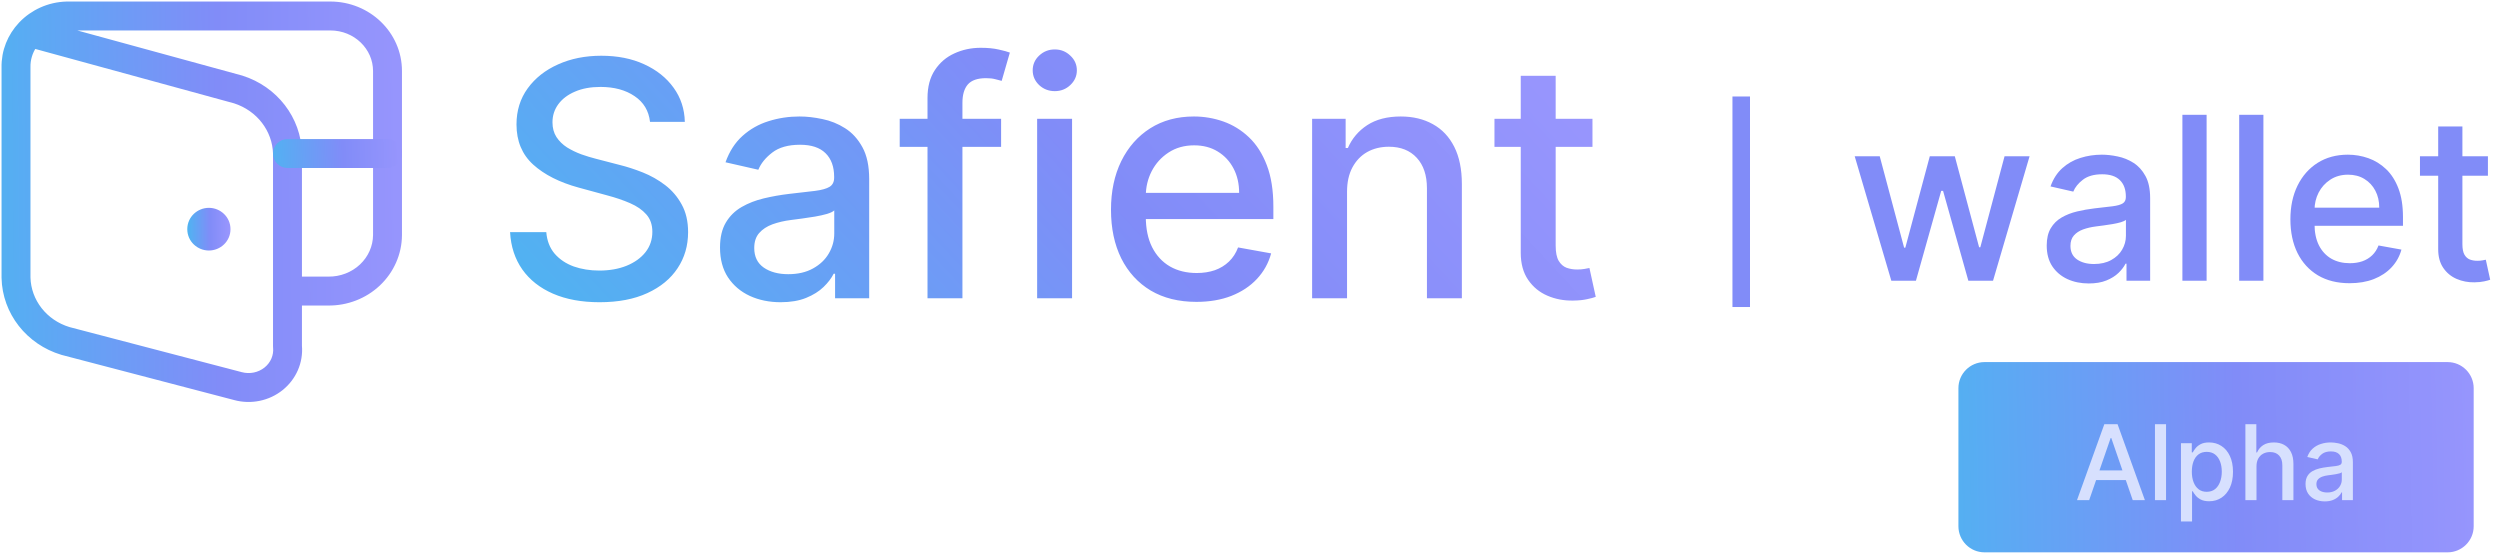
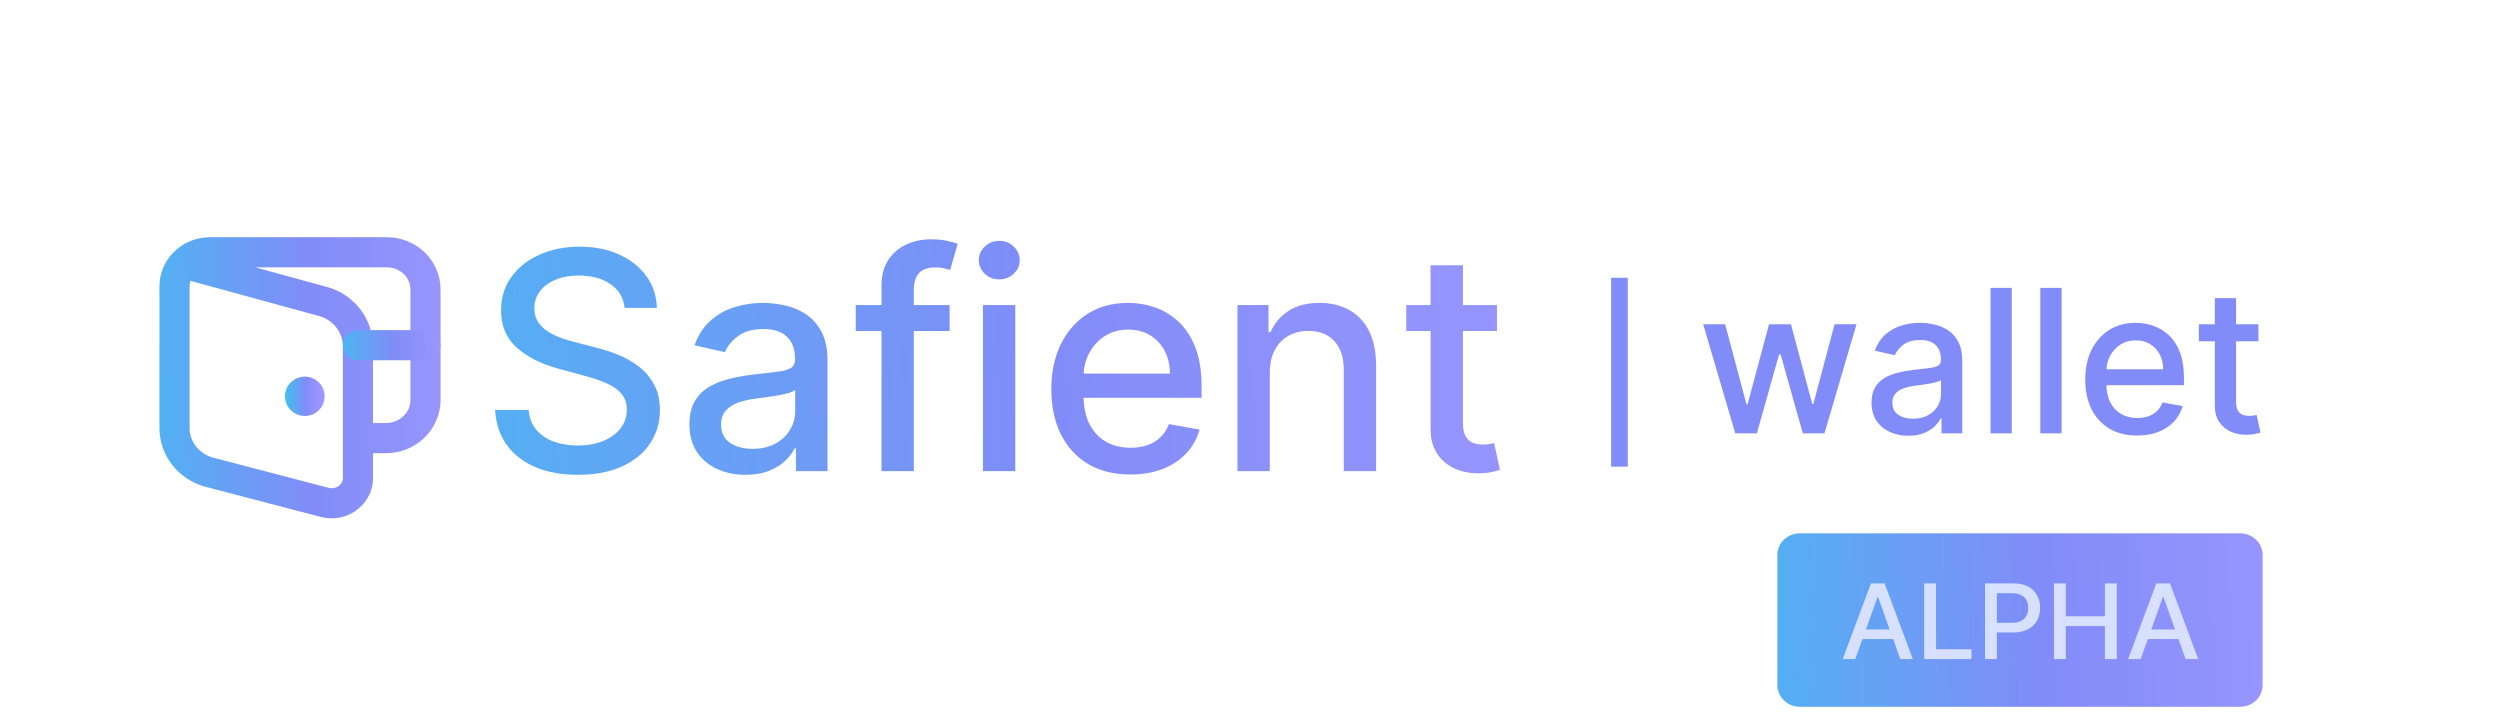
- <svg xmlns="http://www.w3.org/2000/svg" width="570" height="126" viewBox="0 0 570 126" fill="none">
-   <path fill-rule="evenodd" clip-rule="evenodd" d="M15.174 1.001L15.249 1H75.32C83.884 1 91 7.706 91 16.191V53.648C90.962 57.8 89.208 61.745 86.161 64.619C83.121 67.486 79.042 69.055 74.828 69.011H68.193V78.85C68.506 82.532 66.934 86.103 64.034 88.429C61.11 90.775 57.2 91.57 53.57 90.589C53.566 90.588 53.562 90.587 53.558 90.585L14.275 80.306C14.245 80.298 14.215 80.29 14.186 80.281C6.535 77.99 1.171 71.206 1.004 63.347L1.003 63.291L1.003 15.438C0.923 11.646 2.377 8.204 4.793 5.631C4.829 5.591 4.867 5.551 4.906 5.513C7.489 2.824 11.137 1.116 15.174 1.001ZM7.744 10.404C6.786 11.842 6.254 13.549 6.297 15.346L6.298 15.409L6.297 63.261C6.425 68.688 10.137 73.523 15.662 75.197L54.921 85.47L54.945 85.476C56.969 86.026 59.134 85.573 60.722 84.299C62.302 83.032 63.097 81.13 62.911 79.228C62.903 79.142 62.899 79.056 62.899 78.97V35.057C62.765 29.587 59.069 24.702 53.535 22.931L7.744 10.404ZM68.193 63.717V35.026L68.192 34.968C68.017 27.099 62.71 20.28 55.084 17.869C55.051 17.858 55.018 17.848 54.984 17.839L13.55 6.504C14.11 6.385 14.691 6.313 15.289 6.294H75.32C81.153 6.294 85.706 10.819 85.706 16.191V53.611C85.679 56.286 84.549 58.863 82.529 60.767C80.503 62.678 77.75 63.75 74.873 63.717L68.193 63.717Z" fill="url(#paint0_linear_3735_3630)" stroke="url(#paint1_linear_3735_3630)" stroke-width="1.3" stroke-linecap="round" stroke-linejoin="round" />
-   <path fill-rule="evenodd" clip-rule="evenodd" d="M47.626 48.037C45.361 48.037 43.35 49.83 43.35 52.252C43.35 54.675 45.361 56.467 47.626 56.467C49.892 56.467 51.903 54.675 51.903 52.252C51.903 49.83 49.892 48.037 47.626 48.037Z" fill="url(#paint2_linear_3735_3630)" stroke="url(#paint3_linear_3735_3630)" stroke-width="1.3" stroke-linecap="round" stroke-linejoin="round" />
-   <path fill-rule="evenodd" clip-rule="evenodd" d="M62.897 35.003C62.897 33.541 64.082 32.356 65.544 32.356H88.351C89.813 32.356 90.998 33.541 90.998 35.003C90.998 36.465 89.813 37.65 88.351 37.65H65.544C64.082 37.65 62.897 36.465 62.897 35.003Z" fill="url(#paint4_linear_3735_3630)" stroke="url(#paint5_linear_3735_3630)" stroke-width="1.3" stroke-linecap="round" stroke-linejoin="round" />
-   <path d="M148.204 27.783C147.92 25.262 146.748 23.309 144.688 21.924C142.628 20.521 140.036 19.82 136.911 19.82C134.674 19.82 132.738 20.175 131.105 20.885C129.471 21.578 128.202 22.537 127.296 23.762C126.409 24.969 125.965 26.345 125.965 27.89C125.965 29.186 126.266 30.305 126.87 31.246C127.492 32.187 128.299 32.977 129.294 33.616C130.306 34.238 131.389 34.761 132.543 35.188C133.697 35.596 134.807 35.933 135.872 36.2L141.199 37.584C142.939 38.011 144.723 38.588 146.552 39.316C148.381 40.044 150.077 41.002 151.639 42.192C153.202 43.382 154.462 44.855 155.421 46.613C156.398 48.371 156.886 50.475 156.886 52.925C156.886 56.015 156.087 58.758 154.489 61.155C152.909 63.552 150.61 65.443 147.591 66.828C144.59 68.213 140.959 68.906 136.698 68.906C132.614 68.906 129.081 68.257 126.098 66.961C123.115 65.665 120.78 63.827 119.093 61.448C117.406 59.051 116.474 56.21 116.297 52.925H124.553C124.713 54.896 125.352 56.539 126.471 57.853C127.607 59.149 129.054 60.117 130.812 60.756C132.587 61.377 134.532 61.688 136.645 61.688C138.971 61.688 141.039 61.324 142.85 60.596C144.679 59.85 146.117 58.82 147.165 57.506C148.212 56.175 148.736 54.621 148.736 52.846C148.736 51.23 148.275 49.907 147.351 48.877C146.446 47.847 145.212 46.995 143.649 46.32C142.105 45.646 140.356 45.051 138.402 44.536L131.957 42.778C127.589 41.588 124.127 39.84 121.57 37.531C119.031 35.223 117.761 32.169 117.761 28.369C117.761 25.227 118.614 22.483 120.318 20.14C122.023 17.796 124.331 15.976 127.243 14.68C130.155 13.366 133.44 12.709 137.097 12.709C140.791 12.709 144.049 13.357 146.872 14.653C149.713 15.949 151.95 17.734 153.584 20.006C155.217 22.261 156.069 24.854 156.14 27.783H148.204ZM177.987 68.906C175.394 68.906 173.05 68.426 170.955 67.467C168.86 66.491 167.2 65.079 165.975 63.233C164.767 61.386 164.164 59.122 164.164 56.441C164.164 54.133 164.608 52.233 165.495 50.742C166.383 49.25 167.582 48.069 169.091 47.199C170.6 46.329 172.287 45.672 174.151 45.228C176.016 44.784 177.916 44.447 179.851 44.216C182.301 43.932 184.29 43.701 185.817 43.524C187.344 43.328 188.454 43.018 189.146 42.592C189.838 42.166 190.185 41.473 190.185 40.514V40.328C190.185 38.002 189.528 36.2 188.214 34.921C186.918 33.643 184.982 33.004 182.408 33.004C179.727 33.004 177.614 33.598 176.069 34.788C174.542 35.96 173.485 37.265 172.9 38.703L165.416 36.999C166.303 34.513 167.599 32.506 169.304 30.979C171.026 29.435 173.006 28.316 175.243 27.624C177.481 26.913 179.833 26.558 182.301 26.558C183.935 26.558 185.666 26.754 187.495 27.144C189.341 27.517 191.064 28.209 192.662 29.222C194.277 30.234 195.6 31.681 196.63 33.563C197.66 35.427 198.175 37.851 198.175 40.834V68H190.398V62.407H190.078C189.563 63.437 188.791 64.449 187.761 65.443C186.731 66.438 185.408 67.263 183.793 67.92C182.177 68.577 180.242 68.906 177.987 68.906ZM179.718 62.514C181.919 62.514 183.802 62.078 185.364 61.209C186.944 60.338 188.143 59.202 188.96 57.799C189.794 56.379 190.211 54.861 190.211 53.245V47.972C189.927 48.256 189.377 48.522 188.56 48.771C187.761 49.001 186.847 49.206 185.817 49.383C184.787 49.543 183.784 49.694 182.807 49.836C181.831 49.96 181.014 50.067 180.357 50.156C178.812 50.351 177.401 50.679 176.122 51.141C174.862 51.603 173.849 52.269 173.086 53.139C172.34 53.991 171.967 55.127 171.967 56.548C171.967 58.519 172.695 60.01 174.151 61.022C175.607 62.016 177.463 62.514 179.718 62.514ZM228.251 27.091V33.483H205.133V27.091H228.251ZM211.472 68V22.35C211.472 19.793 212.031 17.672 213.149 15.985C214.268 14.28 215.751 13.011 217.597 12.176C219.444 11.324 221.45 10.898 223.616 10.898C225.214 10.898 226.582 11.031 227.718 11.297C228.854 11.546 229.698 11.777 230.248 11.99L228.384 18.435C228.011 18.328 227.532 18.204 226.946 18.062C226.36 17.902 225.649 17.822 224.815 17.822C222.88 17.822 221.495 18.302 220.66 19.261C219.843 20.22 219.435 21.604 219.435 23.416V68H211.472ZM236.467 68V27.091H244.431V68H236.467ZM240.489 20.779C239.104 20.779 237.914 20.317 236.92 19.394C235.943 18.453 235.455 17.334 235.455 16.038C235.455 14.724 235.943 13.605 236.92 12.682C237.914 11.741 239.104 11.271 240.489 11.271C241.874 11.271 243.054 11.741 244.031 12.682C245.025 13.605 245.523 14.724 245.523 16.038C245.523 17.334 245.025 18.453 244.031 19.394C243.054 20.317 241.874 20.779 240.489 20.779ZM272.775 68.826C268.745 68.826 265.273 67.965 262.362 66.242C259.467 64.502 257.23 62.061 255.65 58.918C254.087 55.758 253.306 52.055 253.306 47.812C253.306 43.621 254.087 39.928 255.65 36.732C257.23 33.536 259.432 31.041 262.255 29.248C265.096 27.455 268.416 26.558 272.216 26.558C274.524 26.558 276.761 26.94 278.928 27.703C281.094 28.467 283.038 29.666 284.76 31.299C286.483 32.932 287.841 35.054 288.835 37.664C289.83 40.257 290.327 43.408 290.327 47.119V49.943H257.807V43.977H282.523C282.523 41.881 282.097 40.026 281.245 38.41C280.392 36.777 279.194 35.489 277.649 34.548C276.122 33.607 274.329 33.137 272.269 33.137C270.032 33.137 268.079 33.687 266.41 34.788C264.759 35.871 263.48 37.291 262.575 39.049C261.687 40.789 261.243 42.68 261.243 44.722V49.383C261.243 52.117 261.722 54.444 262.681 56.361C263.658 58.279 265.016 59.744 266.756 60.756C268.496 61.75 270.529 62.247 272.855 62.247C274.364 62.247 275.74 62.034 276.983 61.608C278.226 61.164 279.3 60.507 280.206 59.637C281.112 58.767 281.804 57.693 282.283 56.414L289.821 57.773C289.217 59.992 288.134 61.936 286.571 63.605C285.027 65.257 283.082 66.544 280.739 67.467C278.413 68.373 275.758 68.826 272.775 68.826ZM307.126 43.71V68H299.162V27.091H306.806V33.749H307.312C308.253 31.583 309.727 29.843 311.733 28.529C313.758 27.215 316.306 26.558 319.377 26.558C322.165 26.558 324.606 27.144 326.701 28.316C328.797 29.47 330.421 31.192 331.575 33.483C332.73 35.773 333.307 38.605 333.307 41.979V68H325.343V42.938C325.343 39.973 324.571 37.656 323.026 35.986C321.481 34.3 319.36 33.456 316.661 33.456C314.814 33.456 313.172 33.856 311.733 34.655C310.313 35.454 309.186 36.626 308.351 38.17C307.534 39.697 307.126 41.544 307.126 43.71ZM363.083 27.091V33.483H340.737V27.091H363.083ZM346.73 17.29H354.693V55.988C354.693 57.533 354.924 58.696 355.386 59.477C355.847 60.241 356.442 60.765 357.17 61.049C357.916 61.315 358.724 61.448 359.594 61.448C360.233 61.448 360.792 61.404 361.272 61.315C361.751 61.226 362.124 61.155 362.39 61.102L363.829 67.68C363.367 67.858 362.71 68.035 361.858 68.213C361.005 68.408 359.94 68.515 358.662 68.533C356.567 68.568 354.613 68.195 352.802 67.414C350.991 66.633 349.526 65.425 348.408 63.792C347.289 62.158 346.73 60.108 346.73 57.64V17.29Z" fill="url(#paint6_linear_3735_3630)" />
-   <path d="M431.22 64L422.874 35.636H428.58L434.138 56.466H434.415L439.991 35.636H445.697L451.237 56.374H451.514L457.036 35.636H462.741L454.413 64H448.781L443.02 43.521H442.595L436.834 64H431.22ZM476.235 64.628C474.438 64.628 472.813 64.296 471.36 63.631C469.908 62.954 468.757 61.975 467.907 60.695C467.07 59.414 466.652 57.845 466.652 55.986C466.652 54.385 466.959 53.068 467.575 52.034C468.19 51 469.021 50.181 470.068 49.578C471.114 48.975 472.284 48.519 473.576 48.212C474.869 47.904 476.186 47.67 477.528 47.51C479.227 47.313 480.606 47.153 481.664 47.03C482.723 46.894 483.493 46.679 483.973 46.383C484.453 46.088 484.693 45.608 484.693 44.943V44.814C484.693 43.201 484.237 41.952 483.326 41.065C482.428 40.179 481.086 39.736 479.301 39.736C477.442 39.736 475.977 40.148 474.906 40.973C473.847 41.785 473.115 42.69 472.708 43.688L467.52 42.506C468.135 40.782 469.034 39.391 470.216 38.332C471.41 37.261 472.782 36.486 474.333 36.006C475.885 35.513 477.516 35.267 479.227 35.267C480.359 35.267 481.56 35.403 482.828 35.673C484.108 35.932 485.302 36.412 486.41 37.114C487.53 37.815 488.448 38.819 489.162 40.124C489.876 41.416 490.233 43.097 490.233 45.165V64H484.841V60.122H484.619C484.262 60.836 483.726 61.538 483.012 62.227C482.298 62.917 481.381 63.489 480.261 63.945C479.141 64.4 477.799 64.628 476.235 64.628ZM477.436 60.196C478.962 60.196 480.267 59.894 481.35 59.291C482.446 58.688 483.277 57.9 483.843 56.928C484.422 55.943 484.711 54.89 484.711 53.77V50.114C484.514 50.311 484.133 50.495 483.566 50.668C483.012 50.828 482.378 50.969 481.664 51.092C480.95 51.203 480.255 51.308 479.578 51.406C478.901 51.492 478.334 51.566 477.879 51.628C476.808 51.763 475.829 51.991 474.943 52.311C474.069 52.631 473.367 53.093 472.838 53.696C472.321 54.287 472.062 55.075 472.062 56.06C472.062 57.426 472.567 58.46 473.576 59.162C474.586 59.851 475.872 60.196 477.436 60.196ZM503.108 26.182V64H497.587V26.182H503.108ZM516.057 26.182V64H510.536V26.182H516.057ZM535.71 64.572C532.915 64.572 530.508 63.975 528.489 62.781C526.483 61.575 524.932 59.882 523.836 57.703C522.753 55.512 522.211 52.945 522.211 50.003C522.211 47.097 522.753 44.537 523.836 42.321C524.932 40.105 526.458 38.376 528.415 37.132C530.385 35.889 532.687 35.267 535.322 35.267C536.922 35.267 538.473 35.532 539.975 36.061C541.477 36.59 542.825 37.421 544.019 38.554C545.213 39.687 546.155 41.158 546.844 42.967C547.534 44.765 547.879 46.95 547.879 49.523V51.48H525.332V47.344H542.468C542.468 45.891 542.173 44.605 541.582 43.484C540.991 42.352 540.16 41.459 539.089 40.807C538.03 40.154 536.787 39.828 535.359 39.828C533.808 39.828 532.453 40.21 531.296 40.973C530.151 41.724 529.265 42.709 528.637 43.928C528.022 45.134 527.714 46.445 527.714 47.861V51.092C527.714 52.988 528.046 54.601 528.711 55.93C529.388 57.26 530.33 58.276 531.536 58.977C532.743 59.667 534.152 60.011 535.765 60.011C536.811 60.011 537.765 59.864 538.627 59.568C539.489 59.26 540.234 58.805 540.862 58.202C541.489 57.599 541.969 56.854 542.302 55.967L547.528 56.909C547.109 58.448 546.358 59.796 545.275 60.953C544.204 62.098 542.856 62.99 541.231 63.631C539.618 64.258 537.778 64.572 535.71 64.572ZM567.245 35.636V40.068H551.752V35.636H567.245ZM555.907 28.841H561.428V55.672C561.428 56.743 561.588 57.549 561.908 58.091C562.228 58.62 562.641 58.983 563.145 59.18C563.662 59.365 564.222 59.457 564.826 59.457C565.269 59.457 565.657 59.427 565.989 59.365C566.321 59.303 566.58 59.254 566.765 59.217L567.762 63.778C567.442 63.901 566.986 64.025 566.395 64.148C565.804 64.283 565.066 64.357 564.179 64.369C562.727 64.394 561.373 64.135 560.117 63.594C558.861 63.052 557.846 62.215 557.07 61.082C556.294 59.95 555.907 58.528 555.907 56.817V28.841Z" fill="#818CF8" />
-   <path d="M397 22L397 46L397 70" stroke="#818CF8" stroke-width="4" />
-   <path d="M446.519 88.507C446.519 85.22 449.183 82.556 452.47 82.556H558.049C561.336 82.556 564 85.22 564 88.507V119.982C564 123.269 561.336 125.933 558.049 125.933H452.47C449.183 125.933 446.519 123.269 446.519 119.982V88.507Z" fill="url(#paint7_linear_3735_3630)" />
-   <path d="M476.33 114.031H473.557L479.787 96.718H482.805L489.035 114.031H486.262L481.368 99.863H481.233L476.33 114.031ZM476.795 107.251H485.789V109.449H476.795V107.251Z" fill="#D7E0FE" />
-   <path d="M493.86 96.718V114.031H491.332V96.718H493.86Z" fill="#D7E0FE" />
-   <path d="M497.26 118.9V101.047H499.729V103.151H499.94C500.087 102.881 500.298 102.568 500.574 102.213C500.85 101.858 501.233 101.548 501.724 101.283C502.214 101.013 502.862 100.877 503.668 100.877C504.716 100.877 505.652 101.142 506.475 101.672C507.297 102.202 507.943 102.965 508.41 103.963C508.884 104.96 509.121 106.161 509.121 107.564C509.121 108.967 508.887 110.171 508.419 111.174C507.951 112.171 507.309 112.941 506.491 113.482C505.674 114.017 504.742 114.285 503.693 114.285C502.904 114.285 502.259 114.152 501.758 113.887C501.262 113.622 500.873 113.312 500.591 112.957C500.309 112.602 500.092 112.287 499.94 112.011H499.788V118.9H497.26ZM499.737 107.539C499.737 108.452 499.87 109.252 500.135 109.94C500.399 110.627 500.783 111.165 501.284 111.554C501.786 111.937 502.4 112.129 503.127 112.129C503.882 112.129 504.513 111.929 505.021 111.529C505.528 111.123 505.911 110.574 506.17 109.88C506.435 109.187 506.568 108.407 506.568 107.539C506.568 106.682 506.438 105.913 506.179 105.231C505.925 104.549 505.542 104.011 505.029 103.616C504.522 103.222 503.888 103.025 503.127 103.025C502.394 103.025 501.774 103.213 501.267 103.591C500.766 103.969 500.385 104.496 500.126 105.172C499.867 105.848 499.737 106.637 499.737 107.539Z" fill="#D7E0FE" />
-   <path d="M514.48 106.321V114.031H511.952V96.718H514.446V103.16H514.607C514.911 102.461 515.376 101.906 516.002 101.495C516.627 101.083 517.444 100.877 518.453 100.877C519.344 100.877 520.121 101.061 520.786 101.427C521.457 101.793 521.975 102.34 522.342 103.067C522.714 103.788 522.9 104.69 522.9 105.772V114.031H520.372V106.076C520.372 105.124 520.127 104.386 519.637 103.862C519.146 103.332 518.464 103.067 517.591 103.067C516.993 103.067 516.458 103.194 515.985 103.447C515.517 103.701 515.148 104.073 514.877 104.563C514.612 105.048 514.48 105.634 514.48 106.321Z" fill="#D7E0FE" />
-   <path d="M530.051 114.318C529.228 114.318 528.485 114.166 527.82 113.862C527.155 113.552 526.628 113.104 526.239 112.518C525.856 111.932 525.664 111.213 525.664 110.362C525.664 109.63 525.805 109.027 526.087 108.553C526.368 108.08 526.749 107.705 527.228 107.429C527.707 107.153 528.242 106.944 528.834 106.803C529.426 106.662 530.029 106.555 530.643 106.482C531.421 106.392 532.052 106.319 532.537 106.262C533.021 106.2 533.373 106.102 533.593 105.966C533.813 105.831 533.923 105.611 533.923 105.307V105.248C533.923 104.51 533.714 103.938 533.297 103.532C532.886 103.126 532.272 102.923 531.454 102.923C530.604 102.923 529.933 103.112 529.443 103.49C528.958 103.862 528.623 104.276 528.437 104.732L526.061 104.191C526.343 103.402 526.754 102.765 527.295 102.281C527.842 101.79 528.47 101.435 529.181 101.216C529.891 100.99 530.637 100.877 531.421 100.877C531.939 100.877 532.489 100.939 533.069 101.063C533.655 101.182 534.202 101.402 534.709 101.723C535.222 102.044 535.642 102.503 535.969 103.101C536.295 103.692 536.459 104.462 536.459 105.409V114.031H533.991V112.256H533.889C533.726 112.583 533.48 112.904 533.154 113.219C532.827 113.535 532.407 113.797 531.894 114.006C531.381 114.214 530.767 114.318 530.051 114.318ZM530.601 112.29C531.3 112.29 531.897 112.152 532.393 111.875C532.894 111.599 533.275 111.239 533.534 110.793C533.799 110.342 533.931 109.861 533.931 109.348V107.674C533.841 107.764 533.666 107.849 533.407 107.928C533.154 108.001 532.863 108.066 532.537 108.122C532.21 108.173 531.891 108.221 531.581 108.266C531.271 108.305 531.012 108.339 530.804 108.367C530.313 108.429 529.865 108.533 529.459 108.68C529.059 108.827 528.738 109.038 528.496 109.314C528.259 109.585 528.141 109.945 528.141 110.396C528.141 111.022 528.372 111.495 528.834 111.816C529.296 112.132 529.885 112.29 530.601 112.29Z" fill="#D7E0FE" />
+ <svg xmlns="http://www.w3.org/2000/svg" width="225" height="64" viewBox="0 0 225 64" fill="none">
+   <path d="M56.218 27.707C56.114 26.786 55.686 26.072 54.934 25.566C54.181 25.054 53.234 24.798 52.092 24.798C51.275 24.798 50.568 24.927 49.971 25.187C49.374 25.44 48.91 25.79 48.579 26.238C48.255 26.679 48.093 27.182 48.093 27.746C48.093 28.22 48.203 28.628 48.424 28.972C48.651 29.316 48.946 29.605 49.309 29.838C49.679 30.065 50.075 30.257 50.496 30.412C50.918 30.562 51.323 30.685 51.713 30.782L53.659 31.288C54.295 31.444 54.947 31.655 55.615 31.921C56.283 32.187 56.902 32.537 57.473 32.972C58.044 33.406 58.505 33.945 58.855 34.587C59.212 35.229 59.39 35.998 59.39 36.893C59.39 38.022 59.098 39.024 58.514 39.9C57.937 40.776 57.097 41.467 55.994 41.973C54.898 42.479 53.571 42.732 52.014 42.732C50.522 42.732 49.231 42.495 48.141 42.021C47.051 41.548 46.199 40.876 45.582 40.007C44.966 39.131 44.625 38.093 44.56 36.893H47.577C47.635 37.613 47.869 38.213 48.278 38.693C48.693 39.167 49.221 39.52 49.864 39.754C50.513 39.981 51.223 40.095 51.995 40.095C52.845 40.095 53.6 39.962 54.262 39.696C54.93 39.423 55.456 39.047 55.839 38.567C56.221 38.08 56.413 37.513 56.413 36.864C56.413 36.274 56.244 35.79 55.907 35.414C55.576 35.038 55.125 34.726 54.554 34.48C53.99 34.233 53.351 34.016 52.637 33.828L50.282 33.186C48.686 32.751 47.421 32.112 46.487 31.269C45.559 30.425 45.096 29.31 45.096 27.921C45.096 26.773 45.407 25.771 46.03 24.915C46.653 24.058 47.496 23.393 48.56 22.92C49.624 22.44 50.824 22.2 52.16 22.2C53.51 22.2 54.7 22.436 55.731 22.91C56.77 23.384 57.587 24.035 58.184 24.866C58.781 25.69 59.092 26.637 59.118 27.707H56.218ZM67.1 42.732C66.153 42.732 65.296 42.557 64.531 42.206C63.765 41.849 63.159 41.334 62.711 40.659C62.27 39.984 62.049 39.157 62.049 38.178C62.049 37.334 62.212 36.64 62.536 36.095C62.86 35.55 63.298 35.119 63.849 34.801C64.401 34.483 65.017 34.243 65.698 34.081C66.379 33.919 67.074 33.795 67.781 33.711C68.676 33.607 69.403 33.523 69.96 33.458C70.518 33.387 70.924 33.273 71.177 33.118C71.43 32.962 71.556 32.709 71.556 32.359V32.291C71.556 31.441 71.316 30.782 70.836 30.315C70.363 29.848 69.656 29.614 68.715 29.614C67.735 29.614 66.963 29.832 66.399 30.267C65.841 30.695 65.455 31.171 65.241 31.697L62.507 31.074C62.831 30.166 63.305 29.433 63.927 28.875C64.557 28.311 65.28 27.902 66.097 27.649C66.915 27.389 67.774 27.26 68.676 27.26C69.273 27.26 69.905 27.331 70.573 27.474C71.248 27.61 71.877 27.863 72.461 28.233C73.052 28.602 73.535 29.131 73.911 29.819C74.287 30.5 74.476 31.386 74.476 32.475V42.401H71.634V40.357H71.517C71.329 40.734 71.047 41.103 70.671 41.467C70.295 41.83 69.811 42.132 69.221 42.372C68.631 42.612 67.924 42.732 67.1 42.732ZM67.732 40.396C68.537 40.396 69.224 40.237 69.795 39.919C70.372 39.602 70.81 39.186 71.109 38.674C71.414 38.155 71.566 37.6 71.566 37.01V35.083C71.462 35.187 71.261 35.284 70.963 35.375C70.671 35.459 70.337 35.534 69.96 35.599C69.584 35.657 69.218 35.712 68.861 35.764C68.504 35.81 68.206 35.849 67.966 35.881C67.401 35.953 66.885 36.073 66.418 36.241C65.958 36.41 65.588 36.653 65.309 36.971C65.037 37.282 64.9 37.698 64.9 38.217C64.9 38.937 65.166 39.482 65.698 39.851C66.23 40.215 66.908 40.396 67.732 40.396ZM85.464 27.454V29.79H77.018V27.454H85.464ZM79.334 42.401V25.722C79.334 24.788 79.538 24.013 79.947 23.396C80.356 22.774 80.897 22.31 81.572 22.005C82.247 21.694 82.98 21.538 83.771 21.538C84.355 21.538 84.854 21.587 85.27 21.684C85.685 21.775 85.993 21.859 86.194 21.937L85.513 24.292C85.377 24.253 85.201 24.207 84.987 24.155C84.773 24.097 84.514 24.068 84.209 24.068C83.502 24.068 82.996 24.243 82.691 24.593C82.392 24.944 82.243 25.45 82.243 26.111V42.401H79.334ZM88.466 42.401V27.454H91.376V42.401H88.466ZM89.936 25.148C89.43 25.148 88.995 24.979 88.632 24.642C88.275 24.298 88.096 23.89 88.096 23.416C88.096 22.936 88.275 22.527 88.632 22.19C88.995 21.846 89.43 21.674 89.936 21.674C90.442 21.674 90.873 21.846 91.23 22.19C91.593 22.527 91.775 22.936 91.775 23.416C91.775 23.89 91.593 24.298 91.23 24.642C90.873 24.979 90.442 25.148 89.936 25.148ZM101.732 42.703C100.259 42.703 98.991 42.388 97.927 41.759C96.87 41.123 96.052 40.231 95.475 39.083C94.904 37.928 94.619 36.575 94.619 35.025C94.619 33.494 94.904 32.145 95.475 30.977C96.052 29.809 96.857 28.898 97.888 28.242C98.926 27.587 100.139 27.26 101.528 27.26C102.371 27.26 103.188 27.399 103.98 27.678C104.771 27.957 105.481 28.395 106.111 28.992C106.74 29.588 107.236 30.364 107.6 31.317C107.963 32.264 108.145 33.416 108.145 34.772V35.803H96.263V33.624H105.293C105.293 32.858 105.138 32.18 104.826 31.59C104.515 30.993 104.077 30.523 103.513 30.179C102.955 29.835 102.299 29.663 101.547 29.663C100.73 29.663 100.016 29.864 99.406 30.267C98.803 30.662 98.336 31.181 98.005 31.823C97.681 32.459 97.518 33.15 97.518 33.896V35.599C97.518 36.598 97.694 37.448 98.044 38.148C98.401 38.849 98.897 39.384 99.533 39.754C100.168 40.117 100.911 40.299 101.761 40.299C102.312 40.299 102.815 40.221 103.269 40.066C103.723 39.903 104.116 39.663 104.447 39.345C104.778 39.028 105.031 38.635 105.206 38.168L107.96 38.664C107.739 39.475 107.343 40.185 106.772 40.795C106.208 41.399 105.498 41.869 104.641 42.206C103.792 42.537 102.822 42.703 101.732 42.703ZM114.282 33.526V42.401H111.373V27.454H114.165V29.887H114.35C114.694 29.096 115.233 28.46 115.966 27.98C116.705 27.5 117.636 27.26 118.758 27.26C119.777 27.26 120.669 27.474 121.434 27.902C122.2 28.323 122.794 28.953 123.215 29.79C123.637 30.627 123.848 31.661 123.848 32.894V42.401H120.938V33.244C120.938 32.161 120.656 31.314 120.092 30.704C119.527 30.088 118.752 29.78 117.766 29.78C117.091 29.78 116.491 29.926 115.966 30.218C115.447 30.51 115.035 30.938 114.73 31.502C114.431 32.06 114.282 32.735 114.282 33.526ZM134.727 27.454V29.79H126.563V27.454H134.727ZM128.752 23.873H131.662V38.012C131.662 38.577 131.746 39.002 131.915 39.287C132.083 39.566 132.301 39.757 132.567 39.861C132.839 39.958 133.134 40.007 133.452 40.007C133.686 40.007 133.89 39.991 134.065 39.958C134.24 39.926 134.377 39.9 134.474 39.881L134.999 42.284C134.831 42.349 134.591 42.414 134.279 42.479C133.968 42.55 133.579 42.589 133.112 42.596C132.346 42.608 131.632 42.472 130.971 42.187C130.309 41.901 129.774 41.46 129.365 40.863C128.956 40.267 128.752 39.517 128.752 38.616V23.873Z" fill="url(#paint0_linear_4079_3870)" />
+   <path d="M156.175 39L153.286 29.182H155.261L157.185 36.392H157.281L159.211 29.182H161.186L163.104 36.36H163.2L165.111 29.182H167.086L164.203 39H162.254L160.259 31.911H160.112L158.118 39H156.175ZM171.757 39.217C171.135 39.217 170.572 39.102 170.07 38.872C169.567 38.638 169.168 38.299 168.874 37.856C168.585 37.413 168.44 36.869 168.44 36.226C168.44 35.672 168.546 35.216 168.759 34.858C168.972 34.5 169.26 34.217 169.622 34.008C169.984 33.799 170.389 33.641 170.837 33.535C171.284 33.428 171.74 33.347 172.205 33.292C172.793 33.224 173.27 33.168 173.636 33.126C174.003 33.079 174.269 33.004 174.435 32.902C174.602 32.8 174.685 32.633 174.685 32.403V32.359C174.685 31.8 174.527 31.368 174.212 31.061C173.901 30.754 173.436 30.601 172.818 30.601C172.175 30.601 171.668 30.744 171.297 31.029C170.93 31.31 170.677 31.624 170.536 31.969L168.74 31.56C168.953 30.963 169.264 30.482 169.673 30.115C170.087 29.744 170.562 29.476 171.099 29.31C171.636 29.139 172.2 29.054 172.793 29.054C173.185 29.054 173.6 29.101 174.039 29.195C174.482 29.284 174.896 29.45 175.279 29.693C175.667 29.936 175.984 30.283 176.232 30.735C176.479 31.183 176.602 31.764 176.602 32.48V39H174.736V37.658H174.659C174.536 37.905 174.35 38.148 174.103 38.386C173.856 38.625 173.538 38.823 173.151 38.981C172.763 39.139 172.298 39.217 171.757 39.217ZM172.173 37.683C172.701 37.683 173.153 37.579 173.528 37.37C173.907 37.161 174.195 36.889 174.391 36.552C174.591 36.211 174.691 35.847 174.691 35.459V34.193C174.623 34.261 174.491 34.325 174.295 34.385C174.103 34.44 173.884 34.489 173.636 34.532C173.389 34.57 173.148 34.606 172.914 34.641C172.68 34.67 172.484 34.696 172.326 34.717C171.955 34.764 171.617 34.843 171.31 34.954C171.007 35.065 170.764 35.224 170.581 35.433C170.402 35.638 170.313 35.91 170.313 36.251C170.313 36.724 170.487 37.082 170.837 37.325C171.186 37.564 171.631 37.683 172.173 37.683ZM181.059 25.909V39H179.148V25.909H181.059ZM185.542 25.909V39H183.63V25.909H185.542ZM192.344 39.198C191.377 39.198 190.544 38.992 189.845 38.578C189.15 38.16 188.613 37.575 188.234 36.82C187.859 36.062 187.672 35.173 187.672 34.155C187.672 33.149 187.859 32.263 188.234 31.496C188.613 30.729 189.142 30.13 189.819 29.7C190.501 29.269 191.298 29.054 192.21 29.054C192.764 29.054 193.301 29.146 193.821 29.329C194.341 29.512 194.807 29.8 195.221 30.192C195.634 30.584 195.96 31.093 196.199 31.72C196.437 32.342 196.557 33.098 196.557 33.989V34.666H188.752V33.234H194.684C194.684 32.731 194.582 32.286 194.377 31.898C194.172 31.506 193.885 31.197 193.514 30.972C193.148 30.746 192.717 30.633 192.223 30.633C191.686 30.633 191.217 30.765 190.817 31.029C190.42 31.289 190.113 31.63 189.896 32.052C189.683 32.469 189.577 32.923 189.577 33.413V34.532C189.577 35.188 189.692 35.746 189.922 36.207C190.156 36.667 190.482 37.019 190.9 37.261C191.317 37.5 191.805 37.619 192.363 37.619C192.726 37.619 193.056 37.568 193.354 37.466C193.653 37.359 193.91 37.202 194.128 36.993C194.345 36.784 194.511 36.526 194.626 36.219L196.435 36.545C196.29 37.078 196.03 37.545 195.655 37.945C195.285 38.342 194.818 38.651 194.256 38.872C193.697 39.09 193.06 39.198 192.344 39.198ZM203.26 29.182V30.716H197.897V29.182H203.26ZM199.336 26.829H201.247V36.117C201.247 36.488 201.302 36.767 201.413 36.955C201.524 37.138 201.667 37.264 201.841 37.332C202.02 37.396 202.214 37.428 202.423 37.428C202.576 37.428 202.711 37.417 202.826 37.396C202.941 37.374 203.03 37.357 203.094 37.344L203.439 38.923C203.329 38.966 203.171 39.008 202.966 39.051C202.762 39.098 202.506 39.124 202.199 39.128C201.696 39.136 201.228 39.047 200.793 38.859C200.358 38.672 200.007 38.382 199.738 37.99C199.47 37.598 199.336 37.106 199.336 36.514V26.829Z" fill="#818CF8" />
+   <line x1="145.75" y1="25" x2="145.75" y2="42" stroke="#818CF8" stroke-width="1.5" />
+   <path d="M201.612 48H161.984C160.867 48 159.962 48.874 159.962 49.951V61.658C159.962 62.736 160.867 63.61 161.984 63.61H201.612C202.729 63.61 203.634 62.736 203.634 61.658V49.951C203.634 48.874 202.729 48 201.612 48Z" fill="url(#paint1_linear_4079_3870)" />
+   <path d="M166.975 59.317H165.844L168.384 52.505H169.615L172.155 59.317H171.024L169.029 53.743H168.974L166.975 59.317ZM167.164 56.65H170.831V57.514H167.164V56.65ZM173.174 59.317V52.505H174.239V58.432H177.437V59.317H173.174ZM178.652 59.317V52.505H181.168C181.717 52.505 182.172 52.602 182.532 52.795C182.893 52.988 183.163 53.252 183.342 53.586C183.521 53.919 183.611 54.294 183.611 54.71C183.611 55.13 183.52 55.507 183.339 55.841C183.16 56.174 182.888 56.438 182.525 56.633C182.165 56.826 181.711 56.922 181.164 56.922H179.434V56.051H181.068C181.415 56.051 181.696 55.993 181.912 55.878C182.128 55.76 182.287 55.601 182.388 55.399C182.489 55.197 182.539 54.968 182.539 54.71C182.539 54.453 182.489 54.225 182.388 54.025C182.287 53.826 182.127 53.669 181.909 53.556C181.693 53.443 181.408 53.387 181.054 53.387H179.717V59.317H178.652ZM184.859 59.317V52.505H185.924V55.465H189.443V52.505H190.512V59.317H189.443V56.347H185.924V59.317H184.859ZM192.659 59.317H191.528L194.068 52.505H195.298L197.838 59.317H196.708L194.713 53.743H194.658L192.659 59.317ZM192.848 56.65H196.515V57.514H192.848V56.65Z" fill="#D7E0FE" />
+   <path fill-rule="evenodd" clip-rule="evenodd" d="M18.78 22L18.8 22H34.819C37.102 22 39 23.788 39 26.051V36.039C38.99 37.147 38.522 38.199 37.71 38.965C36.899 39.73 35.811 40.148 34.688 40.136H32.918V42.76C33.002 43.742 32.583 44.694 31.809 45.314C31.029 45.94 29.987 46.152 29.019 45.89C29.018 45.89 29.017 45.89 29.015 45.889L18.54 43.148C18.532 43.146 18.524 43.144 18.516 43.142C16.476 42.531 15.046 40.722 15.001 38.626L15.001 38.611L15.001 25.85C14.979 24.839 15.367 23.921 16.012 23.235C16.021 23.224 16.031 23.214 16.041 23.203C16.73 22.486 17.703 22.031 18.78 22ZM16.798 24.508C16.543 24.891 16.401 25.346 16.412 25.826L16.413 25.842L16.413 38.603C16.447 40.05 17.437 41.34 18.91 41.786L29.379 44.525L29.385 44.527C29.925 44.673 30.502 44.553 30.926 44.213C31.347 43.875 31.559 43.368 31.51 42.861C31.508 42.838 31.506 42.815 31.506 42.792V31.082C31.471 29.623 30.485 28.32 29.009 27.848L16.798 24.508ZM32.918 38.724V31.074L32.918 31.058C32.871 28.96 31.456 27.141 29.422 26.498C29.414 26.495 29.405 26.493 29.396 26.491L18.347 23.468C18.496 23.436 18.651 23.417 18.81 23.412H34.819C36.374 23.412 37.588 24.619 37.588 26.051V36.03C37.581 36.743 37.28 37.43 36.741 37.938C36.201 38.447 35.467 38.733 34.699 38.725L32.918 38.724Z" fill="url(#paint2_linear_4079_3870)" stroke="url(#paint3_linear_4079_3870)" stroke-width="1.3" stroke-linecap="round" stroke-linejoin="round" />
+   <path fill-rule="evenodd" clip-rule="evenodd" d="M27.434 34.543C26.83 34.543 26.294 35.021 26.294 35.667C26.294 36.313 26.83 36.791 27.434 36.791C28.038 36.791 28.574 36.313 28.574 35.667C28.574 35.021 28.038 34.543 27.434 34.543Z" fill="url(#paint4_linear_4079_3870)" stroke="url(#paint5_linear_4079_3870)" stroke-width="1.3" stroke-linecap="round" stroke-linejoin="round" />
+   <path fill-rule="evenodd" clip-rule="evenodd" d="M31.506 31.068C31.506 30.678 31.822 30.362 32.212 30.362H38.294C38.683 30.362 38.999 30.678 38.999 31.068C38.999 31.457 38.683 31.774 38.294 31.774H32.212C31.822 31.774 31.506 31.457 31.506 31.068Z" fill="url(#paint6_linear_4079_3870)" stroke="url(#paint7_linear_4079_3870)" stroke-width="1.3" stroke-linecap="round" stroke-linejoin="round" />
  <defs>
-     <linearGradient id="paint0_linear_3735_3630" x1="-29.894" y1="19.562" x2="109.942" y2="18.543" gradientUnits="userSpaceOnUse">
+     <linearGradient id="paint0_linear_4079_3870" x1="11.276" y1="26.617" x2="155.391" y2="21.843" gradientUnits="userSpaceOnUse">
      <stop offset="0.089" stop-color="#44BCF0" />
      <stop offset="0.568" stop-color="#818CF8" />
      <stop offset="1" stop-color="#A099FF" />
    </linearGradient>
-     <linearGradient id="paint1_linear_3735_3630" x1="-29.894" y1="19.562" x2="109.942" y2="18.543" gradientUnits="userSpaceOnUse">
+     <linearGradient id="paint1_linear_4079_3870" x1="144.971" y1="51.219" x2="212.801" y2="49.836" gradientUnits="userSpaceOnUse">
      <stop offset="0.089" stop-color="#44BCF0" />
      <stop offset="0.568" stop-color="#818CF8" />
      <stop offset="1" stop-color="#A099FF" />
    </linearGradient>
-     <linearGradient id="paint2_linear_3735_3630" x1="40.414" y1="49.776" x2="53.702" y2="49.678" gradientUnits="userSpaceOnUse">
+     <linearGradient id="paint2_linear_4079_3870" x1="6.762" y1="26.95" x2="44.051" y2="26.678" gradientUnits="userSpaceOnUse">
      <stop offset="0.089" stop-color="#44BCF0" />
      <stop offset="0.568" stop-color="#818CF8" />
      <stop offset="1" stop-color="#A099FF" />
    </linearGradient>
-     <linearGradient id="paint3_linear_3735_3630" x1="40.414" y1="49.776" x2="53.702" y2="49.678" gradientUnits="userSpaceOnUse">
+     <linearGradient id="paint3_linear_4079_3870" x1="6.762" y1="26.95" x2="44.051" y2="26.678" gradientUnits="userSpaceOnUse">
      <stop offset="0.089" stop-color="#44BCF0" />
      <stop offset="0.568" stop-color="#818CF8" />
      <stop offset="1" stop-color="#A099FF" />
    </linearGradient>
-     <linearGradient id="paint4_linear_3735_3630" x1="53.251" y1="33.448" x2="96.849" y2="31.761" gradientUnits="userSpaceOnUse">
+     <linearGradient id="paint4_linear_4079_3870" x1="25.511" y1="35.007" x2="29.054" y2="34.98" gradientUnits="userSpaceOnUse">
      <stop offset="0.089" stop-color="#44BCF0" />
      <stop offset="0.568" stop-color="#818CF8" />
      <stop offset="1" stop-color="#A099FF" />
    </linearGradient>
-     <linearGradient id="paint5_linear_3735_3630" x1="53.251" y1="33.448" x2="96.849" y2="31.761" gradientUnits="userSpaceOnUse">
+     <linearGradient id="paint5_linear_4079_3870" x1="25.511" y1="35.007" x2="29.054" y2="34.98" gradientUnits="userSpaceOnUse">
      <stop offset="0.089" stop-color="#44BCF0" />
      <stop offset="0.568" stop-color="#818CF8" />
      <stop offset="1" stop-color="#A099FF" />
    </linearGradient>
-     <linearGradient id="paint6_linear_3735_3630" x1="24.467" y1="40.413" x2="236.98" y2="-157.175" gradientUnits="userSpaceOnUse">
+     <linearGradient id="paint6_linear_4079_3870" x1="28.934" y1="30.653" x2="40.56" y2="30.203" gradientUnits="userSpaceOnUse">
      <stop offset="0.089" stop-color="#44BCF0" />
      <stop offset="0.568" stop-color="#818CF8" />
      <stop offset="1" stop-color="#A099FF" />
    </linearGradient>
-     <linearGradient id="paint7_linear_3735_3630" x1="406.191" y1="91.502" x2="588.664" y2="87.898" gradientUnits="userSpaceOnUse">
+     <linearGradient id="paint7_linear_4079_3870" x1="28.934" y1="30.653" x2="40.56" y2="30.203" gradientUnits="userSpaceOnUse">
      <stop offset="0.089" stop-color="#44BCF0" />
      <stop offset="0.568" stop-color="#818CF8" />
      <stop offset="1" stop-color="#A099FF" />
    </linearGradient>
  </defs>
</svg>
